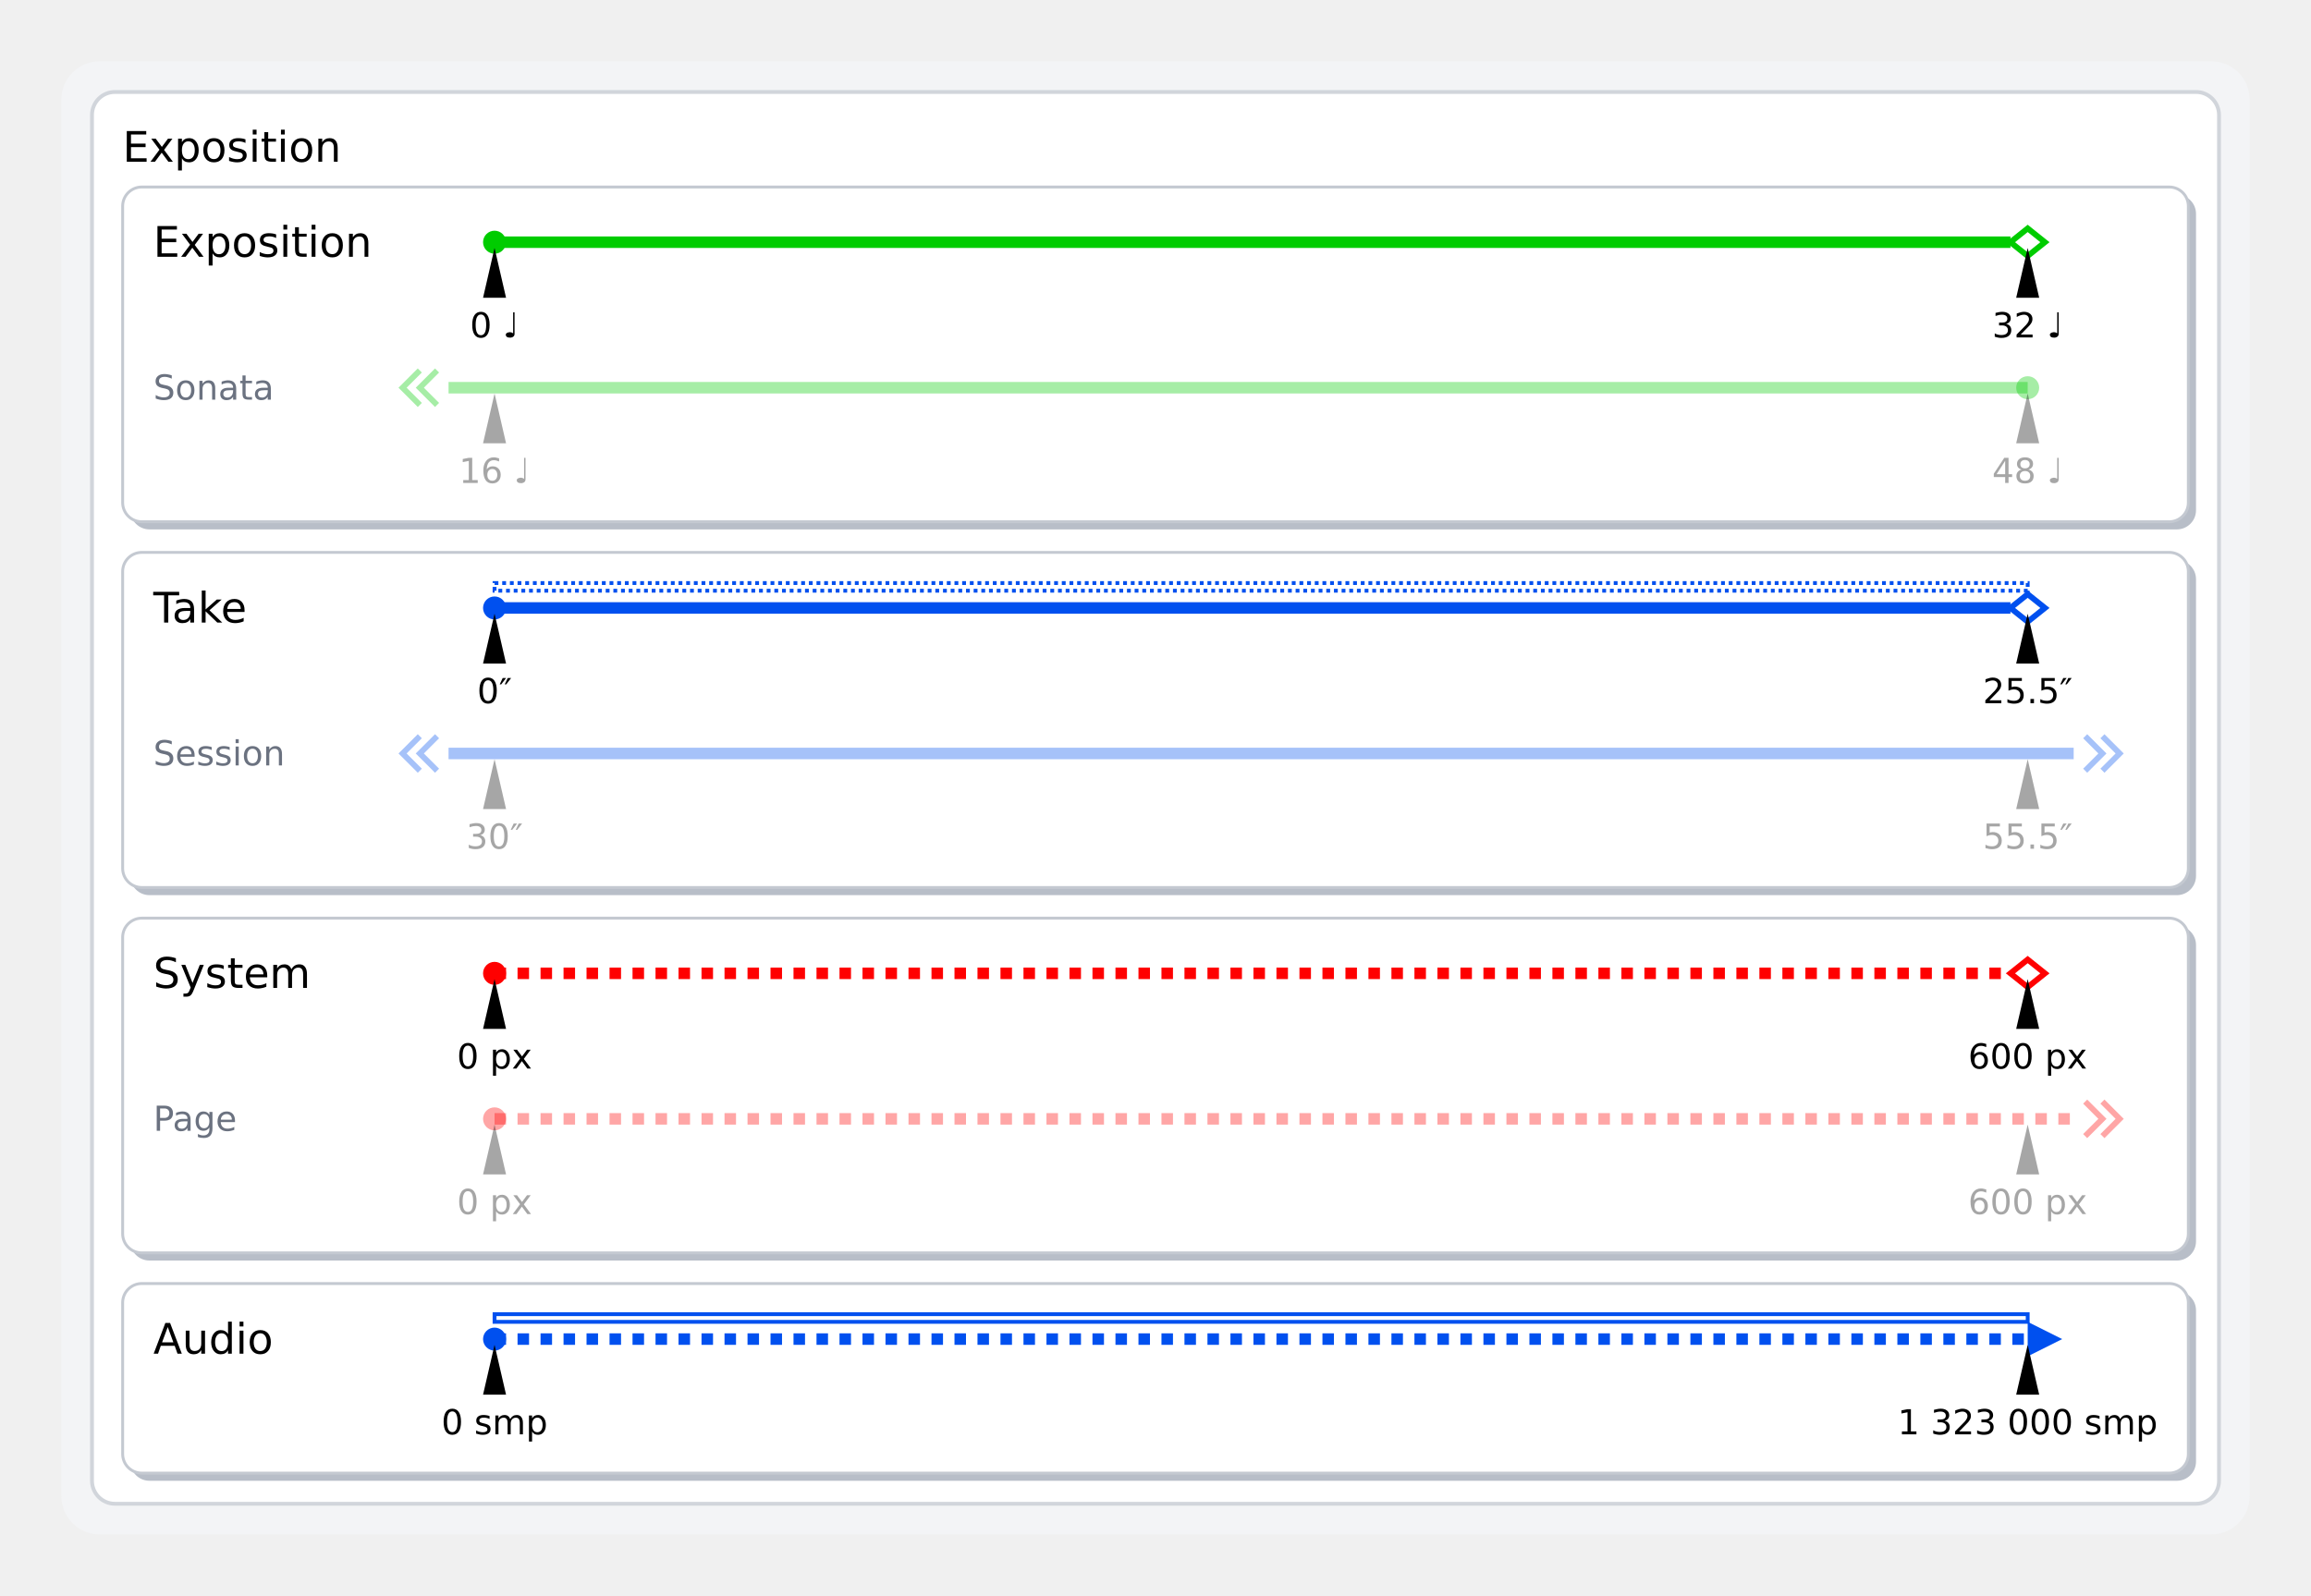
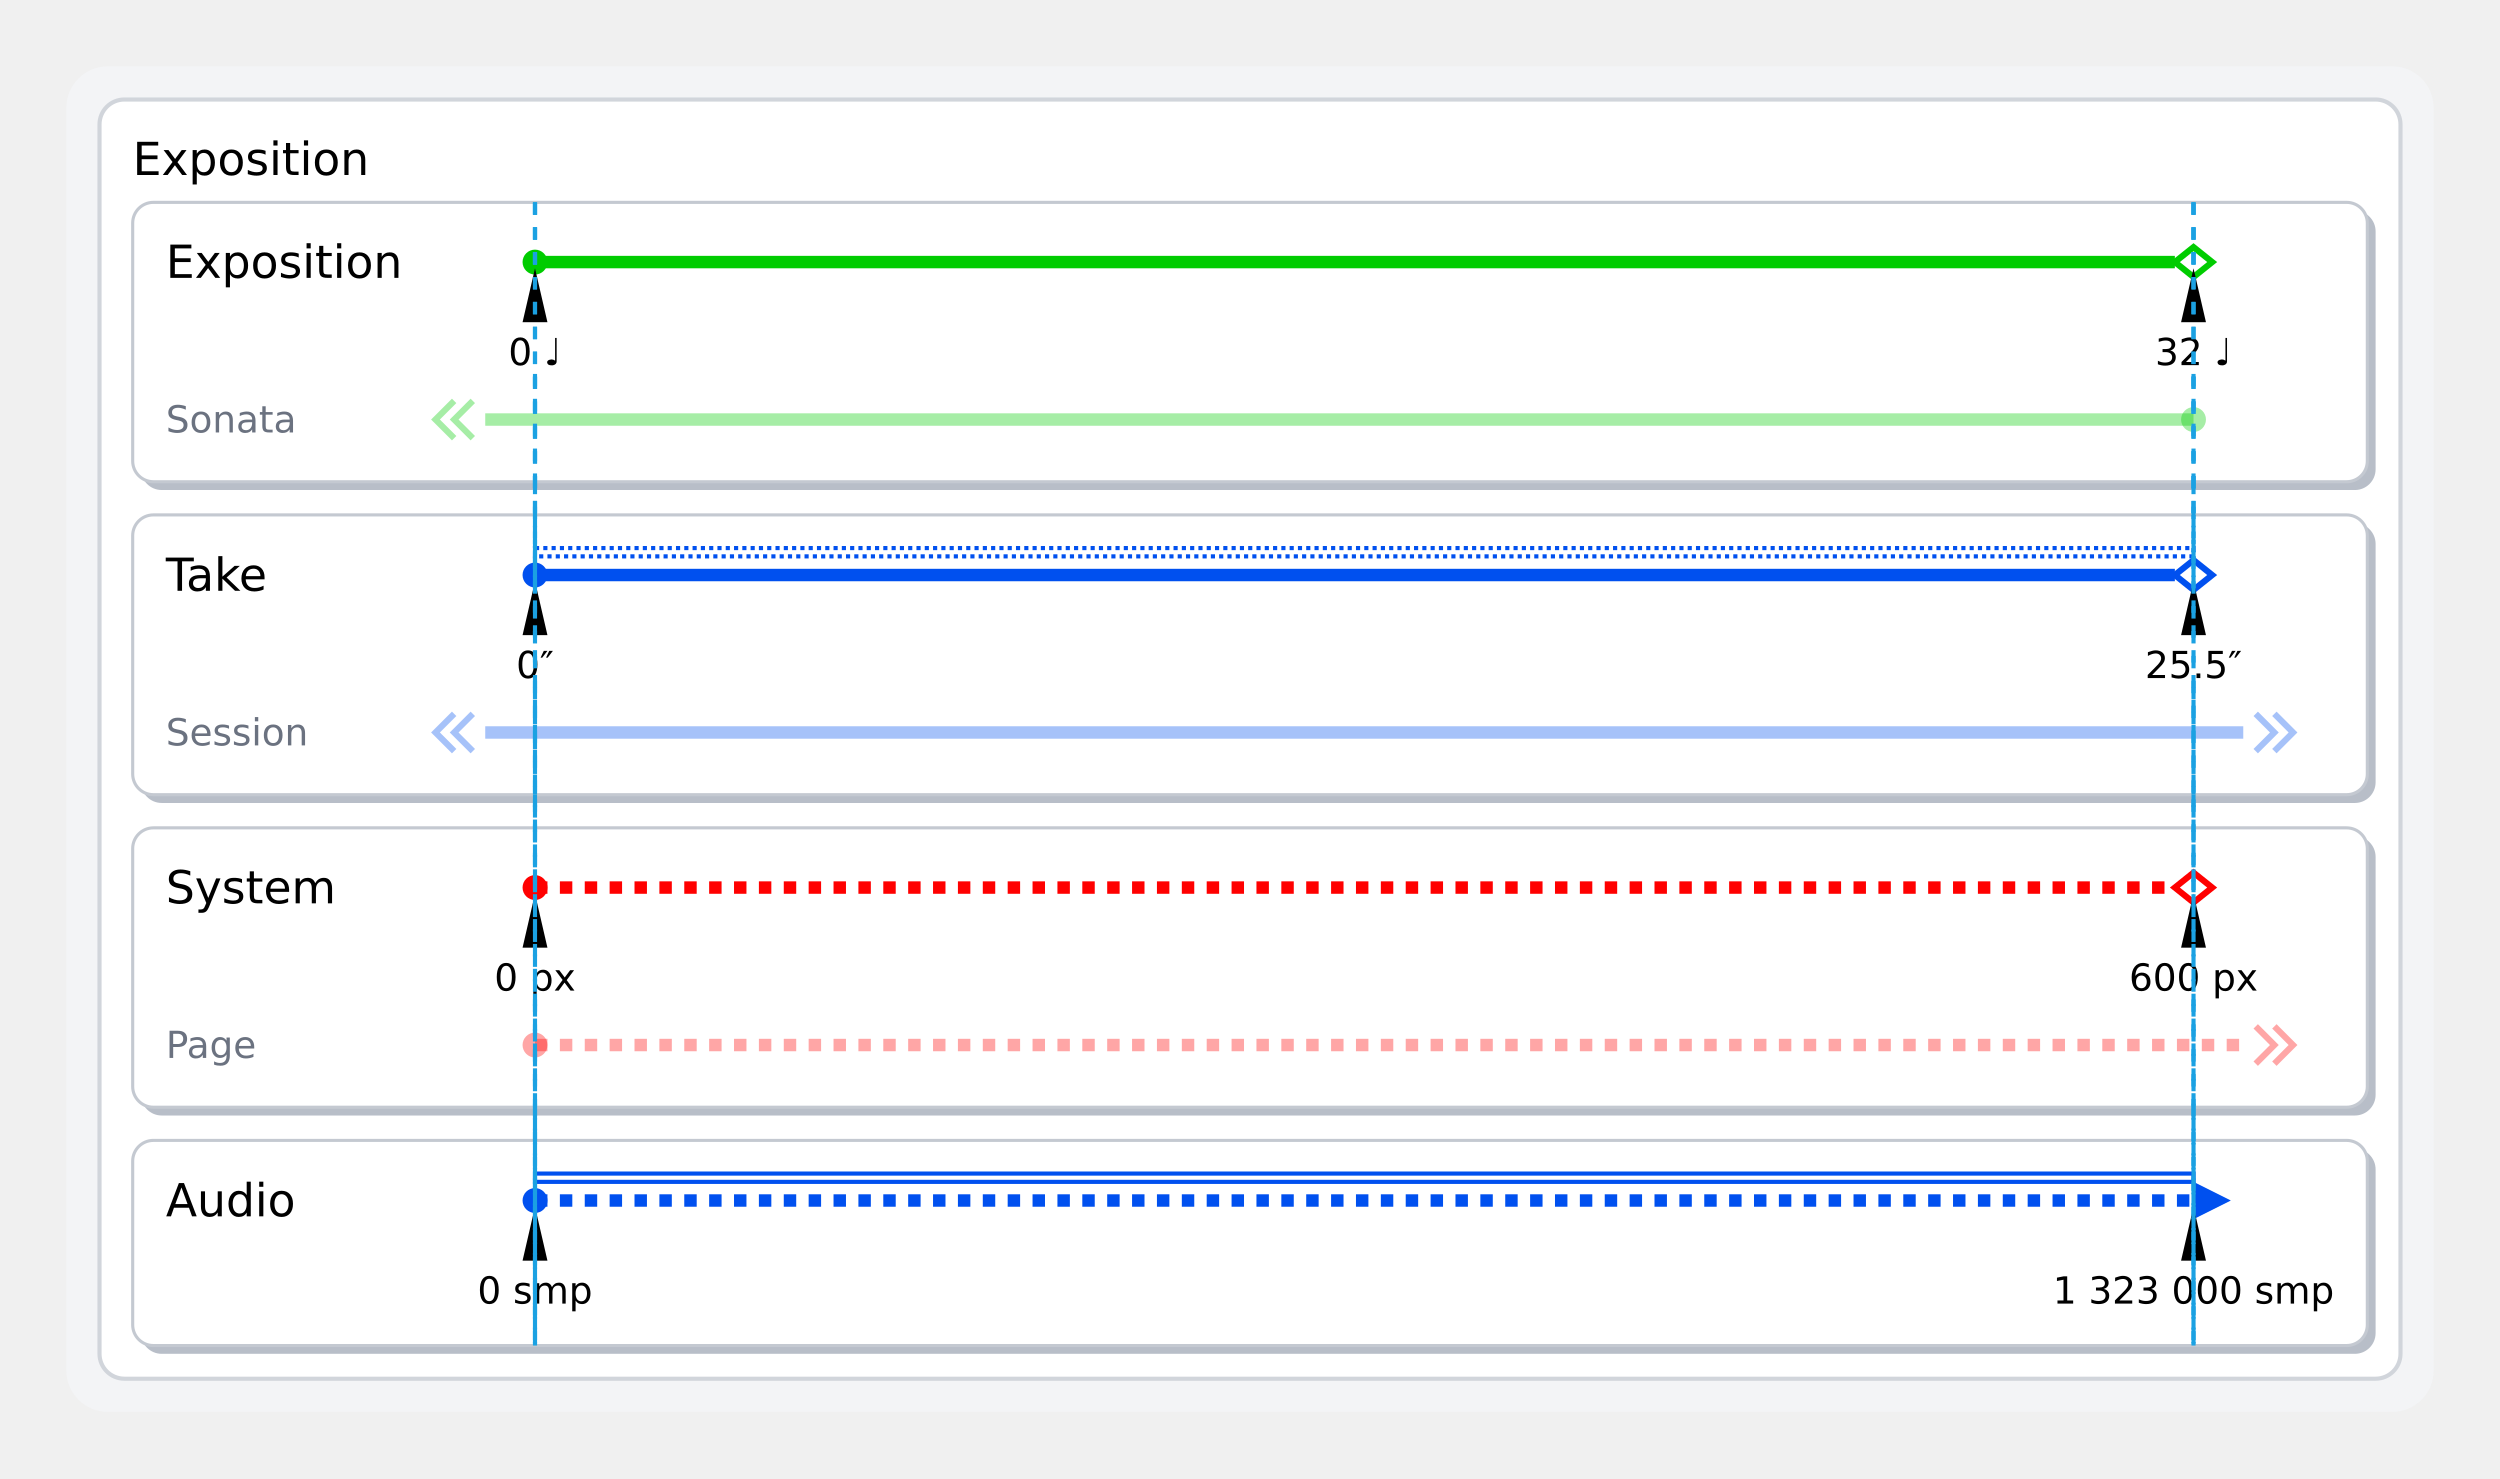
- <svg xmlns="http://www.w3.org/2000/svg" width="602.947" height="416.445" viewBox="0 0 602.947 416.445" font-family="DejaVu Sans, Noto Music" text-rendering="geometricPrecision" style="font-kerning:none;font-variant-ligatures:none">
+ <svg xmlns="http://www.w3.org/2000/svg" width="602.947" height="356.516" viewBox="0 0 602.947 356.516" font-family="DejaVu Sans, Noto Music" text-rendering="geometricPrecision" style="font-kerning:none;font-variant-ligatures:none">
  <g transform="translate(16 16)">
-     <rect x="0" y="0" width="570.947" height="384.445" rx="10" fill="#F3F4F6" />
-     <rect data-id="group_1" x="8" y="8" width="554.947" height="368.445" rx="6" fill="#FFFFFF" stroke="#D1D5DB" stroke-width="1" />
+     <rect x="0" y="0" width="570.947" height="324.516" rx="10" fill="#F3F4F6" />
+     <rect data-id="group_1" x="8" y="8" width="554.947" height="308.516" rx="6" fill="#FFFFFF" stroke="#D1D5DB" stroke-width="1" />
    <text data-id="group_1" data-part="name" x="16" y="26.21" text-anchor="start" font-size="11" fill="#000000">Exposition</text>
-     <rect data-id="exposition" data-part="card" x="18" y="34.805" width="538.947" height="87.356" rx="5" fill="#B8BEC8" />
-     <rect data-id="exposition" data-part="card" x="16" y="32.805" width="538.947" height="87.356" rx="5" fill="#FFFFFF" stroke="#C4C9D1" stroke-width="0.75" />
+     <rect data-id="exposition" data-part="card" x="18" y="34.805" width="538.947" height="67.379" rx="5" fill="#B8BEC8" />
+     <rect data-id="exposition" data-part="card" x="16" y="32.805" width="538.947" height="67.379" rx="5" fill="#FFFFFF" stroke="#C4C9D1" stroke-width="0.75" />
    <line data-id="sonata" x1="101.03" y1="85.184" x2="513.03" y2="85.184" stroke="#00CC00" stroke-width="3" opacity="0.35" />
    <polyline data-id="sonata" points="98.03,80.684 93.53,85.184 98.03,89.684" fill="none" stroke="#00CC00" stroke-width="1.5" opacity="0.35" />
    <polyline data-id="sonata" points="93.53,80.684 89.03,85.184 93.53,89.684" fill="none" stroke="#00CC00" stroke-width="1.5" opacity="0.35" />
    <circle data-id="sonata" cx="513.03" cy="85.184" r="3" fill="#00CC00" opacity="0.35" />
    <line data-id="exposition" x1="113.03" y1="47.207" x2="508.53" y2="47.207" stroke="#00CC00" stroke-width="3" />
    <circle data-id="exposition" cx="113.03" cy="47.207" r="3" fill="#00CC00" />
    <polygon data-id="exposition" points="508.53,47.207 513.03,43.607 517.53,47.207 513.03,50.807" fill="none" stroke="#00CC00" stroke-width="1.5" />
-     <polygon data-id="exposition" data-part="start" points="113.03,86.684 110.03,99.684 116.03,99.684" fill="#000000" opacity="0.35" />
-     <polygon data-id="exposition" data-part="end" points="513.03,86.684 510.03,99.684 516.03,99.684" fill="#000000" opacity="0.35" />
    <polygon data-id="timestamp_3" points="113.03,48.707 110.03,61.707 116.03,61.707" fill="#000000" />
    <polygon data-id="timestamp_4" points="513.03,48.707 510.03,61.707 516.03,61.707" fill="#000000" />
    <text data-id="sonata" data-part="name" x="24" y="88.299" text-anchor="start" font-size="9" fill="#6B7280">Sonata</text>
    <text data-id="exposition" data-part="name" x="24" y="51.015" text-anchor="start" font-size="11" fill="#000000">Exposition</text>
-     <text data-id="exposition" data-part="start label" x="113.03" y="110.038" text-anchor="middle" font-size="9" fill="#000000" opacity="0.35">16 ♩</text>
-     <text data-id="exposition" data-part="end label" x="513.03" y="110.038" text-anchor="middle" font-size="9" fill="#000000" opacity="0.35">48 ♩</text>
    <text data-id="timestamp_3" data-part="coordinate" x="113.03" y="72.061" text-anchor="middle" font-size="9" fill="#000000">0 ♩</text>
    <text data-id="timestamp_4" data-part="coordinate" x="513.03" y="72.061" text-anchor="middle" font-size="9" fill="#000000">32 ♩</text>
-     <rect data-id="take" data-part="card" x="18" y="130.16" width="538.947" height="87.453" rx="5" fill="#B8BEC8" />
-     <rect data-id="take" data-part="card" x="16" y="128.16" width="538.947" height="87.453" rx="5" fill="#FFFFFF" stroke="#C4C9D1" stroke-width="0.75" />
-     <polygon data-id="cmap_1" points="113.03,136.16 513.03,136.16 513.03,138.16 113.03,138.16" fill="none" stroke="#0050EF" stroke-width="1" stroke-dasharray="1 1" />
-     <line data-id="session" x1="101.03" y1="180.637" x2="525.03" y2="180.637" stroke="#0050EF" stroke-width="3" opacity="0.35" />
-     <polyline data-id="session" points="98.03,176.137 93.53,180.637 98.03,185.137" fill="none" stroke="#0050EF" stroke-width="1.5" opacity="0.35" />
-     <polyline data-id="session" points="93.53,176.137 89.03,180.637 93.53,185.137" fill="none" stroke="#0050EF" stroke-width="1.5" opacity="0.35" />
-     <polyline data-id="session" points="528.03,176.137 532.53,180.637 528.03,185.137" fill="none" stroke="#0050EF" stroke-width="1.5" opacity="0.35" />
-     <polyline data-id="session" points="532.53,176.137 537.03,180.637 532.53,185.137" fill="none" stroke="#0050EF" stroke-width="1.5" opacity="0.35" />
-     <line data-id="take" x1="113.03" y1="142.66" x2="508.53" y2="142.66" stroke="#0050EF" stroke-width="3" />
-     <circle data-id="take" cx="113.03" cy="142.66" r="3" fill="#0050EF" />
-     <polygon data-id="take" points="508.53,142.66 513.03,139.06 517.53,142.66 513.03,146.26" fill="none" stroke="#0050EF" stroke-width="1.5" />
-     <polygon data-id="take" data-part="start" points="113.03,182.137 110.03,195.137 116.03,195.137" fill="#000000" opacity="0.35" />
-     <polygon data-id="take" data-part="end" points="513.03,182.137 510.03,195.137 516.03,195.137" fill="#000000" opacity="0.35" />
-     <polygon data-id="timestamp_7" points="113.03,144.16 110.03,157.16 116.03,157.16" fill="#000000" />
-     <polygon data-id="timestamp_8" points="513.03,144.16 510.03,157.16 516.03,157.16" fill="#000000" />
-     <text data-id="session" data-part="name" x="24" y="183.752" text-anchor="start" font-size="9" fill="#6B7280">Session</text>
-     <text data-id="take" data-part="name" x="24" y="146.468" text-anchor="start" font-size="11" fill="#000000">Take</text>
-     <text data-id="take" data-part="start label" x="113.03" y="205.491" text-anchor="middle" font-size="9" fill="#000000" opacity="0.35">30″</text>
-     <text data-id="take" data-part="end label" x="513.03" y="205.491" text-anchor="middle" font-size="9" fill="#000000" opacity="0.35">55.5″</text>
-     <text data-id="timestamp_7" data-part="coordinate" x="113.03" y="167.514" text-anchor="middle" font-size="9" fill="#000000">0″</text>
-     <text data-id="timestamp_8" data-part="coordinate" x="513.03" y="167.514" text-anchor="middle" font-size="9" fill="#000000">25.5″</text>
-     <rect data-id="system" data-part="card" x="18" y="225.613" width="538.947" height="87.356" rx="5" fill="#B8BEC8" />
-     <rect data-id="system" data-part="card" x="16" y="223.613" width="538.947" height="87.356" rx="5" fill="#FFFFFF" stroke="#C4C9D1" stroke-width="0.75" />
-     <line data-id="page" x1="113.03" y1="275.992" x2="525.03" y2="275.992" stroke="#FF0000" stroke-width="3" stroke-dasharray="3 3" opacity="0.35" />
-     <circle data-id="page" cx="113.03" cy="275.992" r="3" fill="#FF0000" opacity="0.35" />
-     <polyline data-id="page" points="528.03,271.492 532.53,275.992 528.03,280.492" fill="none" stroke="#FF0000" stroke-width="1.5" opacity="0.35" />
-     <polyline data-id="page" points="532.53,271.492 537.03,275.992 532.53,280.492" fill="none" stroke="#FF0000" stroke-width="1.5" opacity="0.35" />
-     <line data-id="system" x1="113.03" y1="238.016" x2="508.53" y2="238.016" stroke="#FF0000" stroke-width="3" stroke-dasharray="3 3" />
-     <circle data-id="system" cx="113.03" cy="238.016" r="3" fill="#FF0000" />
-     <polygon data-id="system" points="508.53,238.016 513.03,234.416 517.53,238.016 513.03,241.616" fill="none" stroke="#FF0000" stroke-width="1.5" />
-     <polygon data-id="system" data-part="start" points="113.03,277.492 110.03,290.492 116.03,290.492" fill="#000000" opacity="0.35" />
-     <polygon data-id="system" data-part="end" points="513.03,277.492 510.03,290.492 516.03,290.492" fill="#000000" opacity="0.35" />
-     <polygon data-id="timestamp_5" points="113.03,239.516 110.03,252.516 116.03,252.516" fill="#000000" />
-     <polygon data-id="timestamp_6" points="513.03,239.516 510.03,252.516 516.03,252.516" fill="#000000" />
-     <text data-id="page" data-part="name" x="24" y="279.108" text-anchor="start" font-size="9" fill="#6B7280">Page</text>
-     <text data-id="system" data-part="name" x="24" y="241.824" text-anchor="start" font-size="11" fill="#000000">System</text>
-     <text data-id="system" data-part="start label" x="113.03" y="300.846" text-anchor="middle" font-size="9" fill="#000000" opacity="0.35">0 px</text>
-     <text data-id="system" data-part="end label" x="513.03" y="300.846" text-anchor="middle" font-size="9" fill="#000000" opacity="0.35">600 px</text>
-     <text data-id="timestamp_5" data-part="coordinate" x="113.03" y="262.87" text-anchor="middle" font-size="9" fill="#000000">0 px</text>
-     <text data-id="timestamp_6" data-part="coordinate" x="513.03" y="262.87" text-anchor="middle" font-size="9" fill="#000000">600 px</text>
-     <rect data-id="audio" data-part="card" x="18" y="320.969" width="538.947" height="49.477" rx="5" fill="#B8BEC8" />
-     <rect data-id="audio" data-part="card" x="16" y="318.969" width="538.947" height="49.477" rx="5" fill="#FFFFFF" stroke="#C4C9D1" stroke-width="0.75" />
-     <polygon data-id="cmap_2" points="113.03,326.969 513.03,326.969 513.03,328.969 113.03,328.969" fill="none" stroke="#0050EF" stroke-width="1" />
-     <line data-id="audio" x1="113.03" y1="333.469" x2="513.03" y2="333.469" stroke="#0050EF" stroke-width="3" stroke-dasharray="3 3" />
-     <circle data-id="audio" cx="113.03" cy="333.469" r="3" fill="#0050EF" />
-     <polygon data-id="audio" points="522.03,333.469 513.03,328.969 513.03,337.969" fill="#0050EF" />
-     <polygon data-id="timestamp_1" points="113.03,334.969 110.03,347.969 116.03,347.969" fill="#000000" />
-     <polygon data-id="timestamp_2" points="513.03,334.969 510.03,347.969 516.03,347.969" fill="#000000" />
-     <text data-id="audio" data-part="name" x="24" y="337.277" text-anchor="start" font-size="11" fill="#000000">Audio</text>
-     <text data-id="timestamp_1" data-part="coordinate" x="113.03" y="358.323" text-anchor="middle" font-size="9" fill="#000000">0 smp</text>
-     <text data-id="timestamp_2" data-part="coordinate" x="513.03" y="358.323" text-anchor="middle" font-size="9" fill="#000000">1 323 000 smp</text>
+     <line data-id="timestamp_3" data-part="line" x1="113.03" y1="32.805" x2="113.03" y2="48.707" stroke="#1BA1E2" stroke-width="1" stroke-dasharray="3 3" />
+     <line data-id="timestamp_3" data-part="line" x1="113.03" y1="74.184" x2="113.03" y2="100.184" stroke="#1BA1E2" stroke-width="1" stroke-dasharray="3 3" />
+     <line data-id="timestamp_4" data-part="line" x1="513.03" y1="32.805" x2="513.03" y2="48.707" stroke="#1BA1E2" stroke-width="1" stroke-dasharray="3 3" />
+     <line data-id="timestamp_4" data-part="line" x1="513.03" y1="74.184" x2="513.03" y2="100.184" stroke="#1BA1E2" stroke-width="1" stroke-dasharray="3 3" />
+     <rect data-id="take" data-part="card" x="18" y="110.184" width="538.947" height="67.477" rx="5" fill="#B8BEC8" />
+     <rect data-id="take" data-part="card" x="16" y="108.184" width="538.947" height="67.477" rx="5" fill="#FFFFFF" stroke="#C4C9D1" stroke-width="0.75" />
+     <polygon data-id="cmap_1" points="113.03,116.184 513.03,116.184 513.03,118.184 113.03,118.184" fill="none" stroke="#0050EF" stroke-width="1" stroke-dasharray="1 1" />
+     <line data-id="session" x1="101.03" y1="160.66" x2="525.03" y2="160.66" stroke="#0050EF" stroke-width="3" opacity="0.35" />
+     <polyline data-id="session" points="98.03,156.16 93.53,160.66 98.03,165.16" fill="none" stroke="#0050EF" stroke-width="1.5" opacity="0.35" />
+     <polyline data-id="session" points="93.53,156.16 89.03,160.66 93.53,165.16" fill="none" stroke="#0050EF" stroke-width="1.5" opacity="0.35" />
+     <polyline data-id="session" points="528.03,156.16 532.53,160.66 528.03,165.16" fill="none" stroke="#0050EF" stroke-width="1.5" opacity="0.35" />
+     <polyline data-id="session" points="532.53,156.16 537.03,160.66 532.53,165.16" fill="none" stroke="#0050EF" stroke-width="1.5" opacity="0.35" />
+     <line data-id="take" x1="113.03" y1="122.684" x2="508.53" y2="122.684" stroke="#0050EF" stroke-width="3" />
+     <circle data-id="take" cx="113.03" cy="122.684" r="3" fill="#0050EF" />
+     <polygon data-id="take" points="508.53,122.684 513.03,119.084 517.53,122.684 513.03,126.284" fill="none" stroke="#0050EF" stroke-width="1.5" />
+     <polygon data-id="timestamp_7" points="113.03,124.184 110.03,137.184 116.03,137.184" fill="#000000" />
+     <polygon data-id="timestamp_8" points="513.03,124.184 510.03,137.184 516.03,137.184" fill="#000000" />
+     <text data-id="session" data-part="name" x="24" y="163.776" text-anchor="start" font-size="9" fill="#6B7280">Session</text>
+     <text data-id="take" data-part="name" x="24" y="126.492" text-anchor="start" font-size="11" fill="#000000">Take</text>
+     <text data-id="timestamp_7" data-part="coordinate" x="113.03" y="147.538" text-anchor="middle" font-size="9" fill="#000000">0″</text>
+     <text data-id="timestamp_8" data-part="coordinate" x="513.03" y="147.538" text-anchor="middle" font-size="9" fill="#000000">25.5″</text>
+     <line data-id="timestamp_7" data-part="line" x1="113.03" y1="108.184" x2="113.03" y2="124.184" stroke="#1BA1E2" stroke-width="1" stroke-dasharray="3 3" />
+     <line data-id="timestamp_7" data-part="line" x1="113.03" y1="149.66" x2="113.03" y2="175.66" stroke="#1BA1E2" stroke-width="1" stroke-dasharray="3 3" />
+     <line data-id="timestamp_8" data-part="line" x1="513.03" y1="108.184" x2="513.03" y2="124.184" stroke="#1BA1E2" stroke-width="1" stroke-dasharray="3 3" />
+     <line data-id="timestamp_8" data-part="line" x1="513.03" y1="149.66" x2="513.03" y2="175.66" stroke="#1BA1E2" stroke-width="1" stroke-dasharray="3 3" />
+     <rect data-id="system" data-part="card" x="18" y="185.66" width="538.947" height="67.379" rx="5" fill="#B8BEC8" />
+     <rect data-id="system" data-part="card" x="16" y="183.66" width="538.947" height="67.379" rx="5" fill="#FFFFFF" stroke="#C4C9D1" stroke-width="0.75" />
+     <line data-id="page" x1="113.03" y1="236.039" x2="525.03" y2="236.039" stroke="#FF0000" stroke-width="3" stroke-dasharray="3 3" opacity="0.35" />
+     <circle data-id="page" cx="113.03" cy="236.039" r="3" fill="#FF0000" opacity="0.35" />
+     <polyline data-id="page" points="528.03,231.539 532.53,236.039 528.03,240.539" fill="none" stroke="#FF0000" stroke-width="1.5" opacity="0.35" />
+     <polyline data-id="page" points="532.53,231.539 537.03,236.039 532.53,240.539" fill="none" stroke="#FF0000" stroke-width="1.5" opacity="0.35" />
+     <line data-id="system" x1="113.03" y1="198.062" x2="508.53" y2="198.062" stroke="#FF0000" stroke-width="3" stroke-dasharray="3 3" />
+     <circle data-id="system" cx="113.03" cy="198.062" r="3" fill="#FF0000" />
+     <polygon data-id="system" points="508.53,198.062 513.03,194.463 517.53,198.062 513.03,201.662" fill="none" stroke="#FF0000" stroke-width="1.5" />
+     <polygon data-id="timestamp_5" points="113.03,199.562 110.03,212.562 116.03,212.562" fill="#000000" />
+     <polygon data-id="timestamp_6" points="513.03,199.562 510.03,212.562 516.03,212.562" fill="#000000" />
+     <text data-id="page" data-part="name" x="24" y="239.155" text-anchor="start" font-size="9" fill="#6B7280">Page</text>
+     <text data-id="system" data-part="name" x="24" y="201.871" text-anchor="start" font-size="11" fill="#000000">System</text>
+     <text data-id="timestamp_5" data-part="coordinate" x="113.03" y="222.917" text-anchor="middle" font-size="9" fill="#000000">0 px</text>
+     <text data-id="timestamp_6" data-part="coordinate" x="513.03" y="222.917" text-anchor="middle" font-size="9" fill="#000000">600 px</text>
+     <line data-id="timestamp_5" data-part="line" x1="113.03" y1="183.66" x2="113.03" y2="199.562" stroke="#1BA1E2" stroke-width="1" stroke-dasharray="3 3" />
+     <line data-id="timestamp_5" data-part="line" x1="113.03" y1="225.039" x2="113.03" y2="251.039" stroke="#1BA1E2" stroke-width="1" stroke-dasharray="3 3" />
+     <line data-id="timestamp_6" data-part="line" x1="513.03" y1="183.66" x2="513.03" y2="199.562" stroke="#1BA1E2" stroke-width="1" stroke-dasharray="3 3" />
+     <line data-id="timestamp_6" data-part="line" x1="513.03" y1="225.039" x2="513.03" y2="251.039" stroke="#1BA1E2" stroke-width="1" stroke-dasharray="3 3" />
+     <rect data-id="audio" data-part="card" x="18" y="261.039" width="538.947" height="49.477" rx="5" fill="#B8BEC8" />
+     <rect data-id="audio" data-part="card" x="16" y="259.039" width="538.947" height="49.477" rx="5" fill="#FFFFFF" stroke="#C4C9D1" stroke-width="0.75" />
+     <polygon data-id="cmap_2" points="113.03,267.039 513.03,267.039 513.03,269.039 113.03,269.039" fill="none" stroke="#0050EF" stroke-width="1" />
+     <line data-id="audio" x1="113.03" y1="273.539" x2="513.03" y2="273.539" stroke="#0050EF" stroke-width="3" stroke-dasharray="3 3" />
+     <circle data-id="audio" cx="113.03" cy="273.539" r="3" fill="#0050EF" />
+     <polygon data-id="audio" points="522.03,273.539 513.03,269.039 513.03,278.039" fill="#0050EF" />
+     <polygon data-id="timestamp_1" points="113.03,275.039 110.03,288.039 116.03,288.039" fill="#000000" />
+     <polygon data-id="timestamp_2" points="513.03,275.039 510.03,288.039 516.03,288.039" fill="#000000" />
+     <text data-id="audio" data-part="name" x="24" y="277.347" text-anchor="start" font-size="11" fill="#000000">Audio</text>
+     <text data-id="timestamp_1" data-part="coordinate" x="113.03" y="298.393" text-anchor="middle" font-size="9" fill="#000000">0 smp</text>
+     <text data-id="timestamp_2" data-part="coordinate" x="513.03" y="298.393" text-anchor="middle" font-size="9" fill="#000000">1 323 000 smp</text>
+     <line data-id="timestamp_3" data-part="line" x1="113.03" y1="100.184" x2="113.03" y2="308.516" stroke="#1BA1E2" stroke-width="1" stroke-dasharray="3 3" />
+     <line data-id="timestamp_4" data-part="line" x1="513.03" y1="100.184" x2="513.03" y2="308.516" stroke="#1BA1E2" stroke-width="1" stroke-dasharray="3 3" />
+     <line data-id="timestamp_5" data-part="line" x1="113.03" y1="32.805" x2="113.03" y2="183.66" stroke="#1BA1E2" stroke-width="1" stroke-dasharray="3 3" />
+     <line data-id="timestamp_5" data-part="line" x1="113.03" y1="251.039" x2="113.03" y2="308.516" stroke="#1BA1E2" stroke-width="1" stroke-dasharray="3 3" />
+     <line data-id="timestamp_6" data-part="line" x1="513.03" y1="32.805" x2="513.03" y2="183.66" stroke="#1BA1E2" stroke-width="1" stroke-dasharray="3 3" />
+     <line data-id="timestamp_6" data-part="line" x1="513.03" y1="251.039" x2="513.03" y2="308.516" stroke="#1BA1E2" stroke-width="1" stroke-dasharray="3 3" />
+     <line data-id="timestamp_7" data-part="line" x1="113.03" y1="32.805" x2="113.03" y2="108.184" stroke="#1BA1E2" stroke-width="1" stroke-dasharray="3 3" />
+     <line data-id="timestamp_7" data-part="line" x1="113.03" y1="175.66" x2="113.03" y2="308.516" stroke="#1BA1E2" stroke-width="1" stroke-dasharray="3 3" />
+     <line data-id="timestamp_8" data-part="line" x1="513.03" y1="32.805" x2="513.03" y2="108.184" stroke="#1BA1E2" stroke-width="1" stroke-dasharray="3 3" />
+     <line data-id="timestamp_8" data-part="line" x1="513.03" y1="175.66" x2="513.03" y2="308.516" stroke="#1BA1E2" stroke-width="1" stroke-dasharray="3 3" />
  </g>
</svg>
